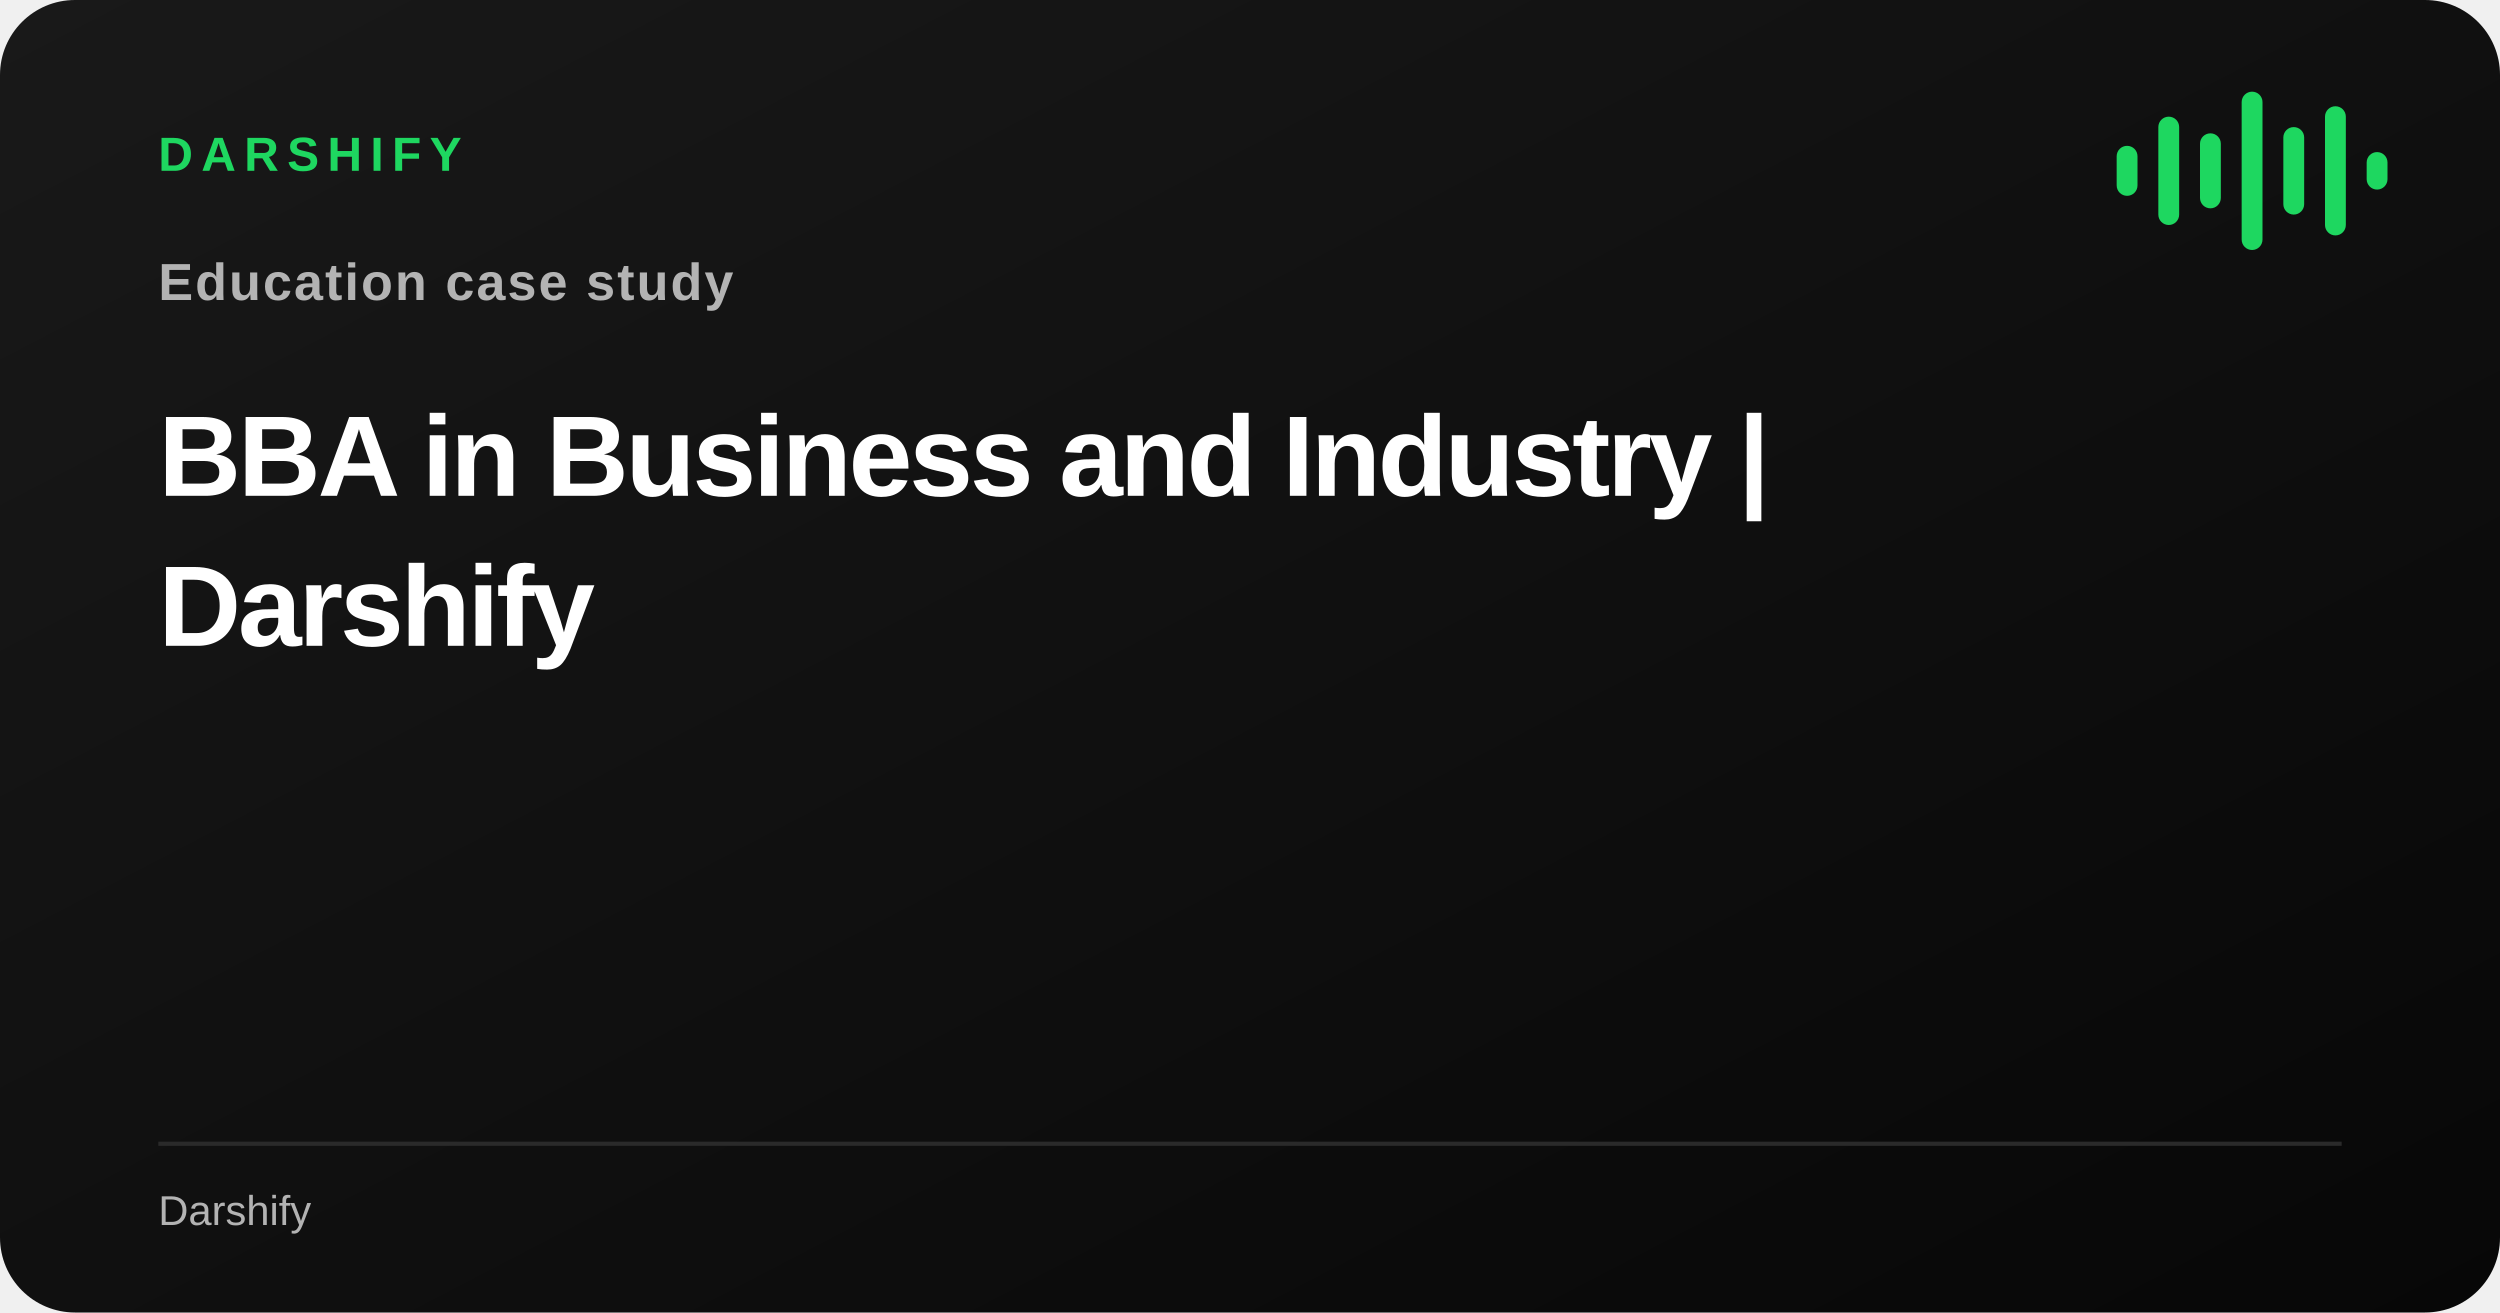
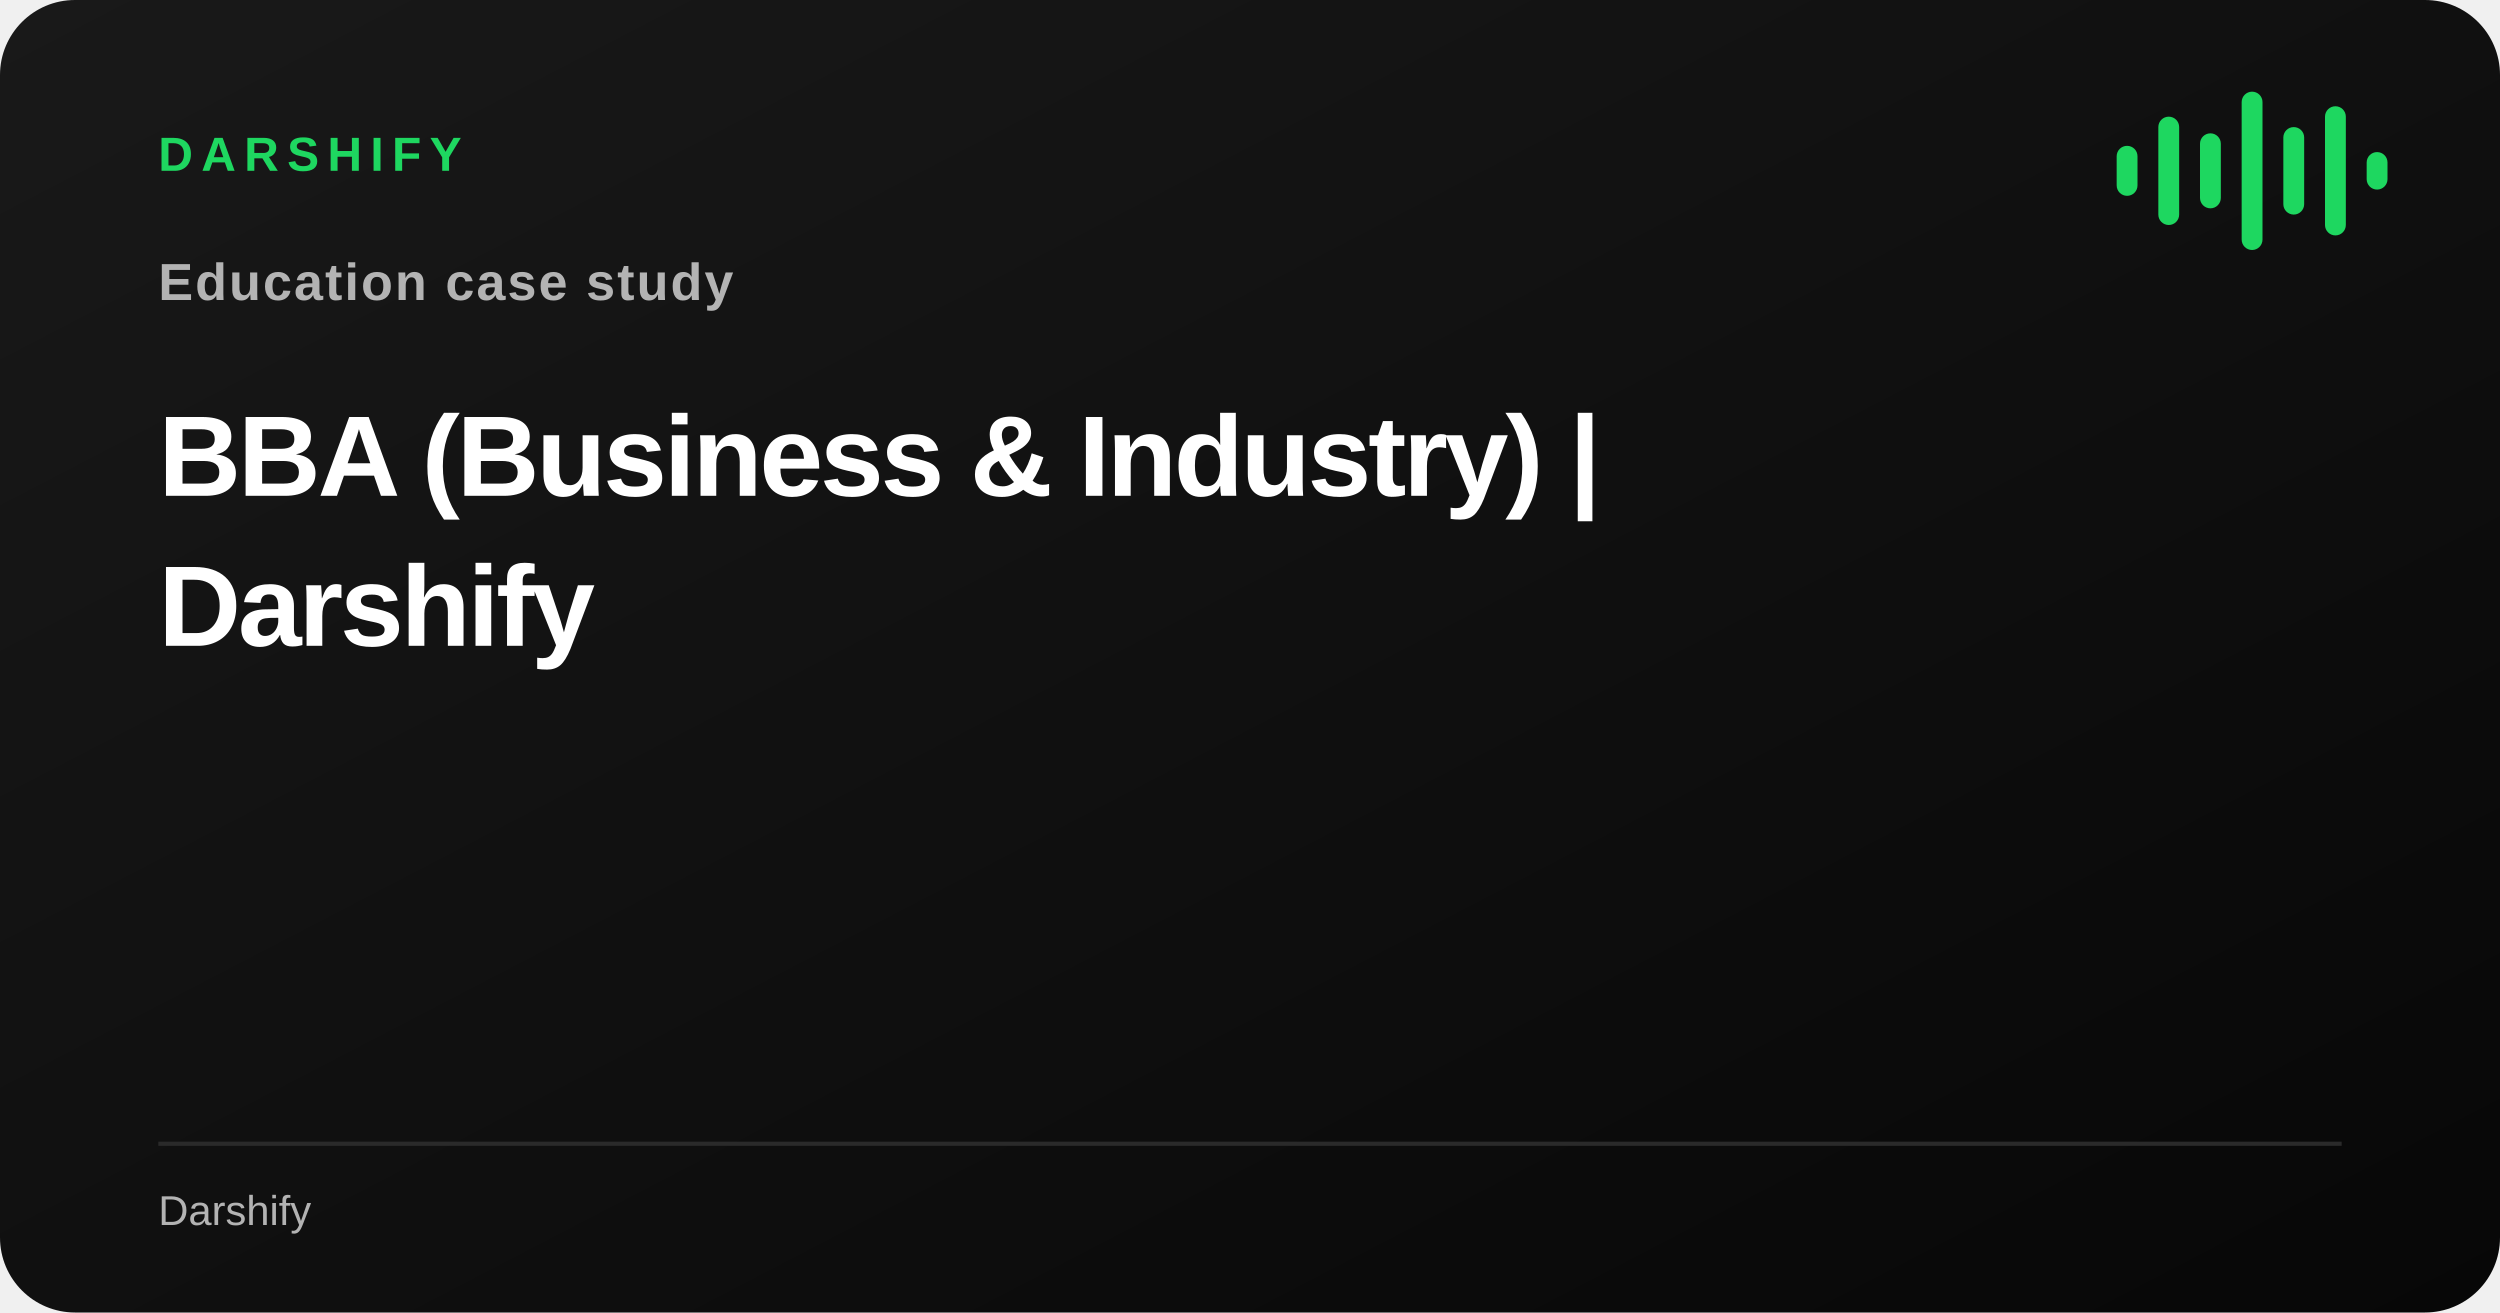
- <svg xmlns="http://www.w3.org/2000/svg" viewBox="0 0 1200 630" width="1200" height="630" role="img" aria-label="BBA in Business and Industry | Darshify" data-route-id="case-study:e1">
+ <svg xmlns="http://www.w3.org/2000/svg" viewBox="0 0 1200 630" width="1200" height="630" role="img" aria-label="BBA (Business &amp; Industry) | Darshify" data-route-id="case-study:e1">
  <defs>
    <linearGradient id="surface" x1="0" y1="0" x2="1" y2="1">
      <stop offset="0" stop-color="#191919" />
      <stop offset="1" stop-color="#070707" />
    </linearGradient>
    <radialGradient id="glow" cx="0" cy="0" r="1" gradientTransform="translate(1030 86) rotate(135) scale(420)">
      <stop stop-color="#1ed760" stop-opacity=".38" />
      <stop offset="1" stop-color="#1ed760" stop-opacity="0" />
    </radialGradient>
  </defs>
  <rect width="1200" height="630" rx="36" fill="url(#surface)" />
  <rect width="1200" height="630" rx="36" fill="url(#glow)" />
  <g data-motif="proof-wave" aria-label="Evidence signal">
    <rect x="1016" y="70" width="10" height="24" rx="5" fill="#1ed760" />
    <rect x="1036" y="56" width="10" height="52" rx="5" fill="#1ed760" />
    <rect x="1056" y="64" width="10" height="36" rx="5" fill="#1ed760" />
    <rect x="1076" y="44" width="10" height="76" rx="5" fill="#1ed760" />
    <rect x="1096" y="61" width="10" height="42" rx="5" fill="#1ed760" />
    <rect x="1116" y="51" width="10" height="62" rx="5" fill="#1ed760" />
    <rect x="1136" y="73" width="10" height="18" rx="5" fill="#1ed760" />
  </g>
  <text x="76" y="82" fill="#1ed760" font-family="Arial, Helvetica, sans-serif" font-size="23" font-weight="700" letter-spacing="4">DARSHIFY</text>
  <text x="76" y="144" fill="#b3b3b3" font-family="Arial, Helvetica, sans-serif" font-size="25" font-weight="600" letter-spacing="1">Education case study</text>
  <text fill="#ffffff" font-family="Arial, Helvetica, sans-serif" font-size="55" font-weight="800" letter-spacing="-1.5">
-     <tspan x="76" y="238">BBA in Business and Industry |</tspan>
+     <tspan x="76" y="238">BBA (Business &amp; Industry) |</tspan>
    <tspan x="76" y="310">Darshify</tspan>
  </text>
  <rect x="76" y="548" width="1048" height="2" fill="#2a2a2a" />
  <text x="76" y="588" fill="#b3b3b3" font-family="Arial, Helvetica, sans-serif" font-size="20">Darshify</text>
</svg>
